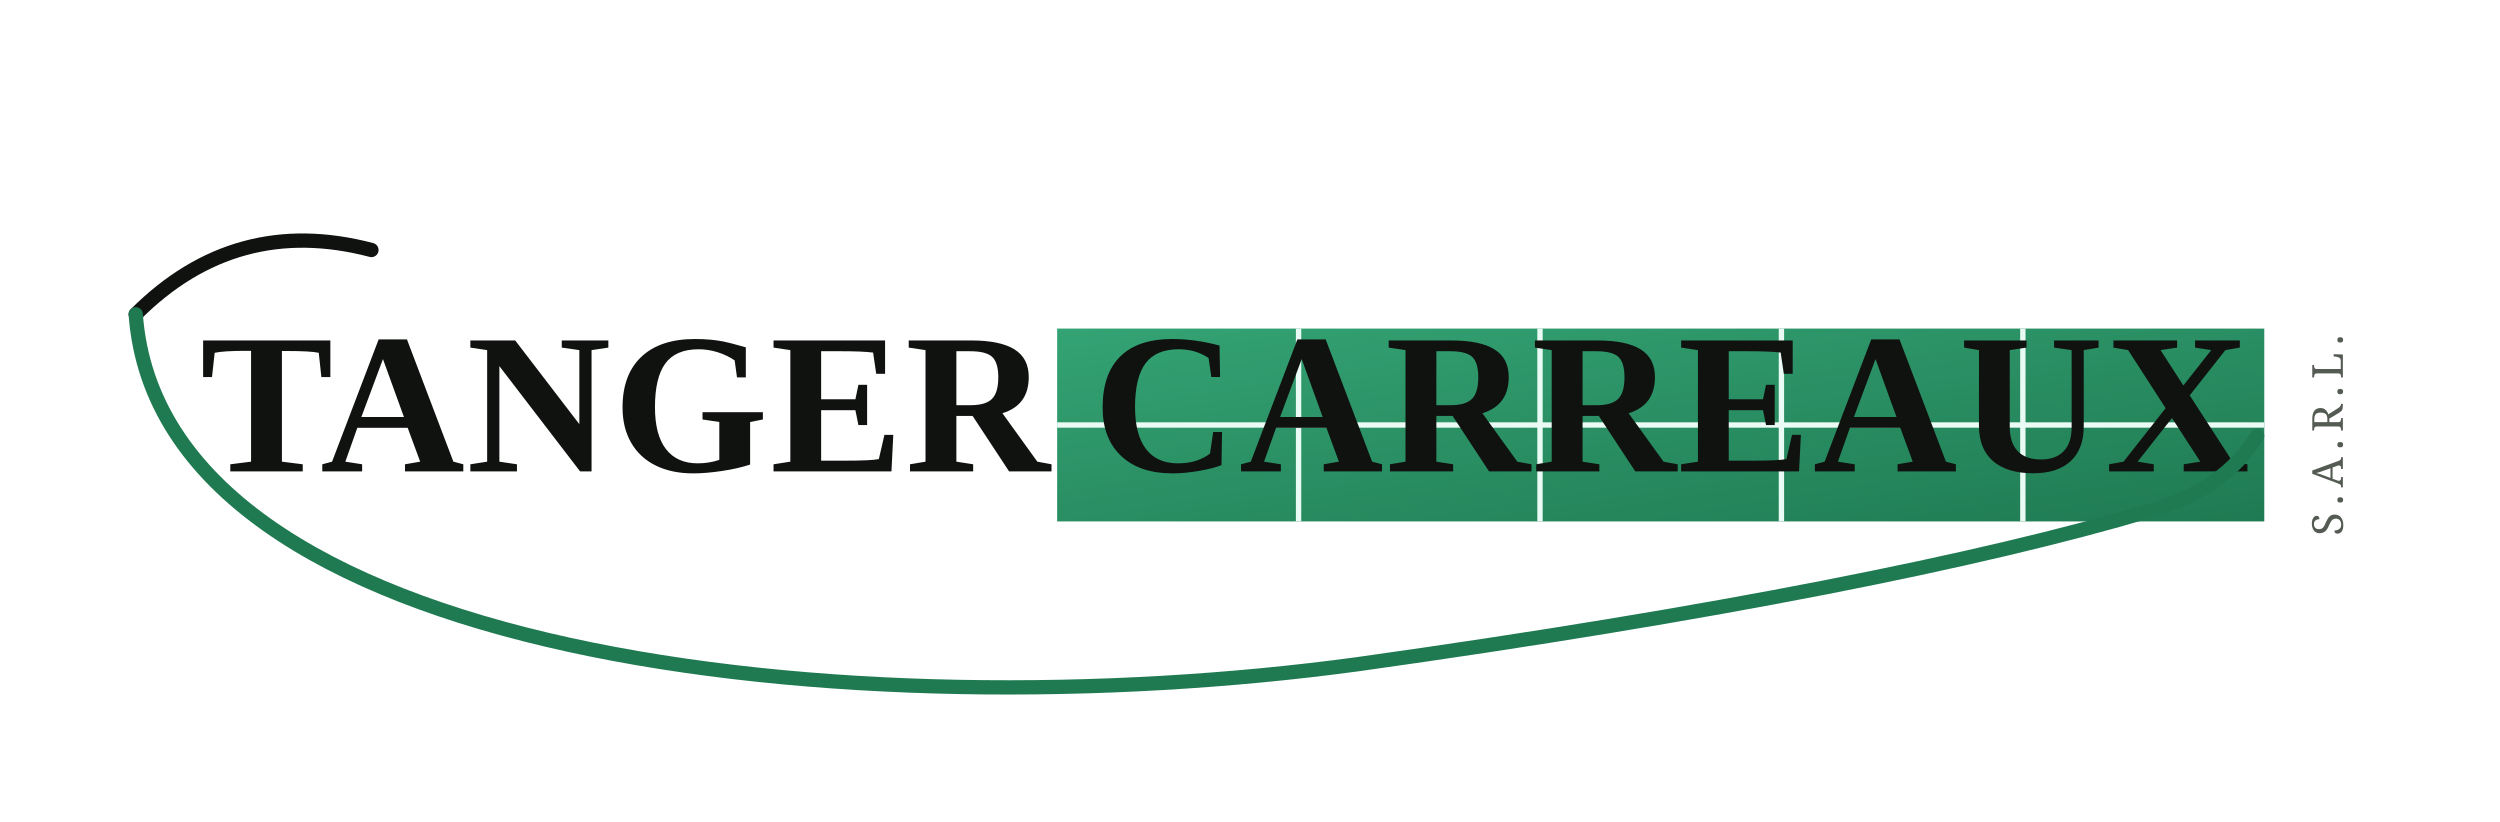
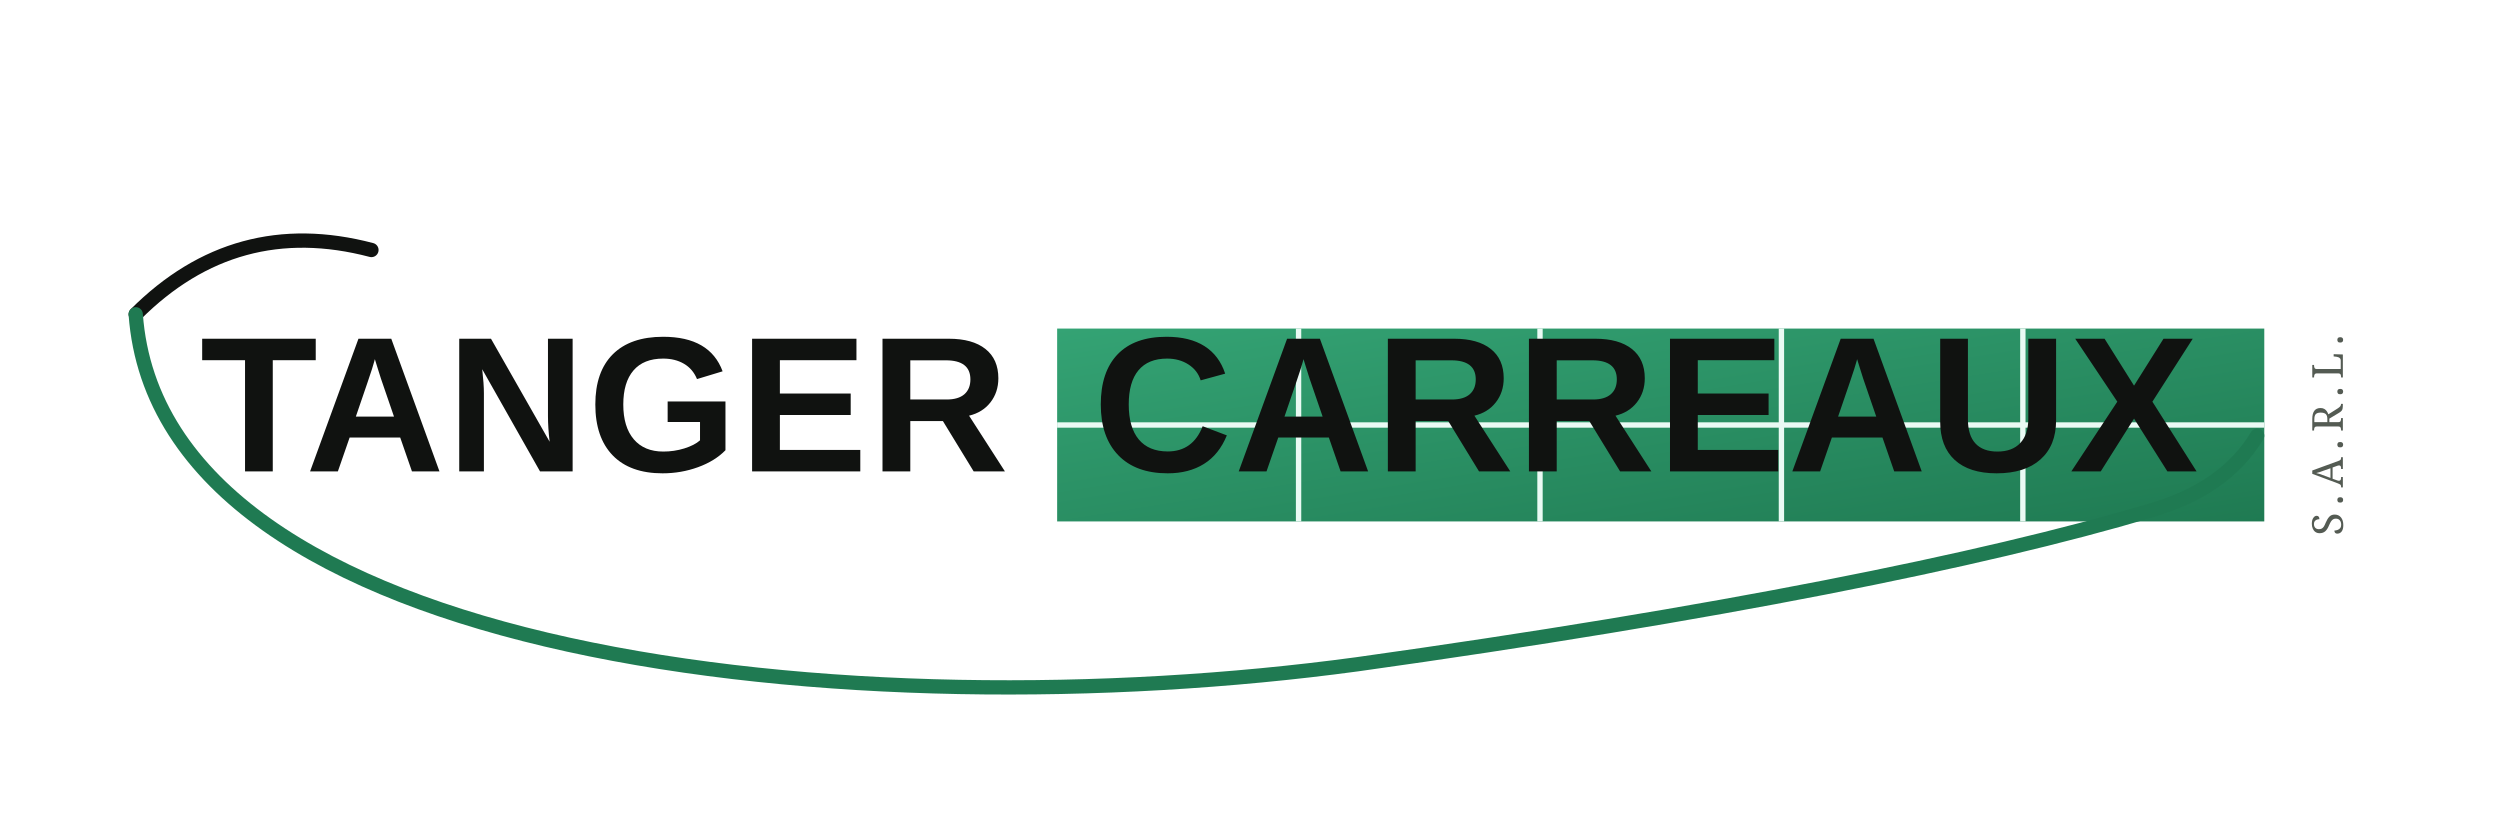
<svg xmlns="http://www.w3.org/2000/svg" viewBox="0 0 700 230" role="img" aria-label="Tanger Carreaux">
  <defs>
    <linearGradient id="tc-green" x1="0" y1="0" x2="1" y2="1">
      <stop offset="0" stop-color="#34a374" />
      <stop offset="1" stop-color="#1f7a52" />
    </linearGradient>
  </defs>
  <g>
    <rect x="296" y="92" width="338" height="54" fill="url(#tc-green)" />
    <g stroke="#eafaf4" stroke-width="1.5">
      <line x1="363.6" y1="92" x2="363.6" y2="146" />
      <line x1="431.2" y1="92" x2="431.2" y2="146" />
      <line x1="498.8" y1="92" x2="498.8" y2="146" />
      <line x1="566.4" y1="92" x2="566.4" y2="146" />
      <line x1="296" y1="119" x2="634" y2="119" />
    </g>
  </g>
  <path d="M 38,88 Q 66,60 104,70" fill="none" stroke="#101210" stroke-width="4" stroke-linecap="round" />
-   <text x="56" y="132" font-family="'Instrument Serif', Georgia, 'Times New Roman', serif" font-weight="700" font-size="56" letter-spacing="0.5" fill="#101210">TANGER</text>
-   <text x="306" y="132" font-family="'Instrument Serif', Georgia, 'Times New Roman', serif" font-weight="700" font-size="56" letter-spacing="0.5" fill="#101210">CARREAUX</text>
+   <text x="56" y="132" font-family="'Arial Black', 'Helvetica Neue', Arial, sans-serif" font-weight="900" font-size="54" letter-spacing="0.5" fill="#101210">TANGER</text>
+   <text x="306" y="132" font-family="'Arial Black', 'Helvetica Neue', Arial, sans-serif" font-weight="900" font-size="54" letter-spacing="0.5" fill="#101210">CARREAUX</text>
  <path d="M 38,88 C 45,185 240,205 380,186 C 480,172 555,157 602,143 C 616,139 626,132 632,122" fill="none" stroke="#1f7a52" stroke-width="4" stroke-linecap="round" />
  <text x="656" y="150" font-family="'Playfair Display', Georgia, serif" font-size="12" letter-spacing="2" fill="#545b53" transform="rotate(-90 656 150)">S.A.R.L.</text>
</svg>
